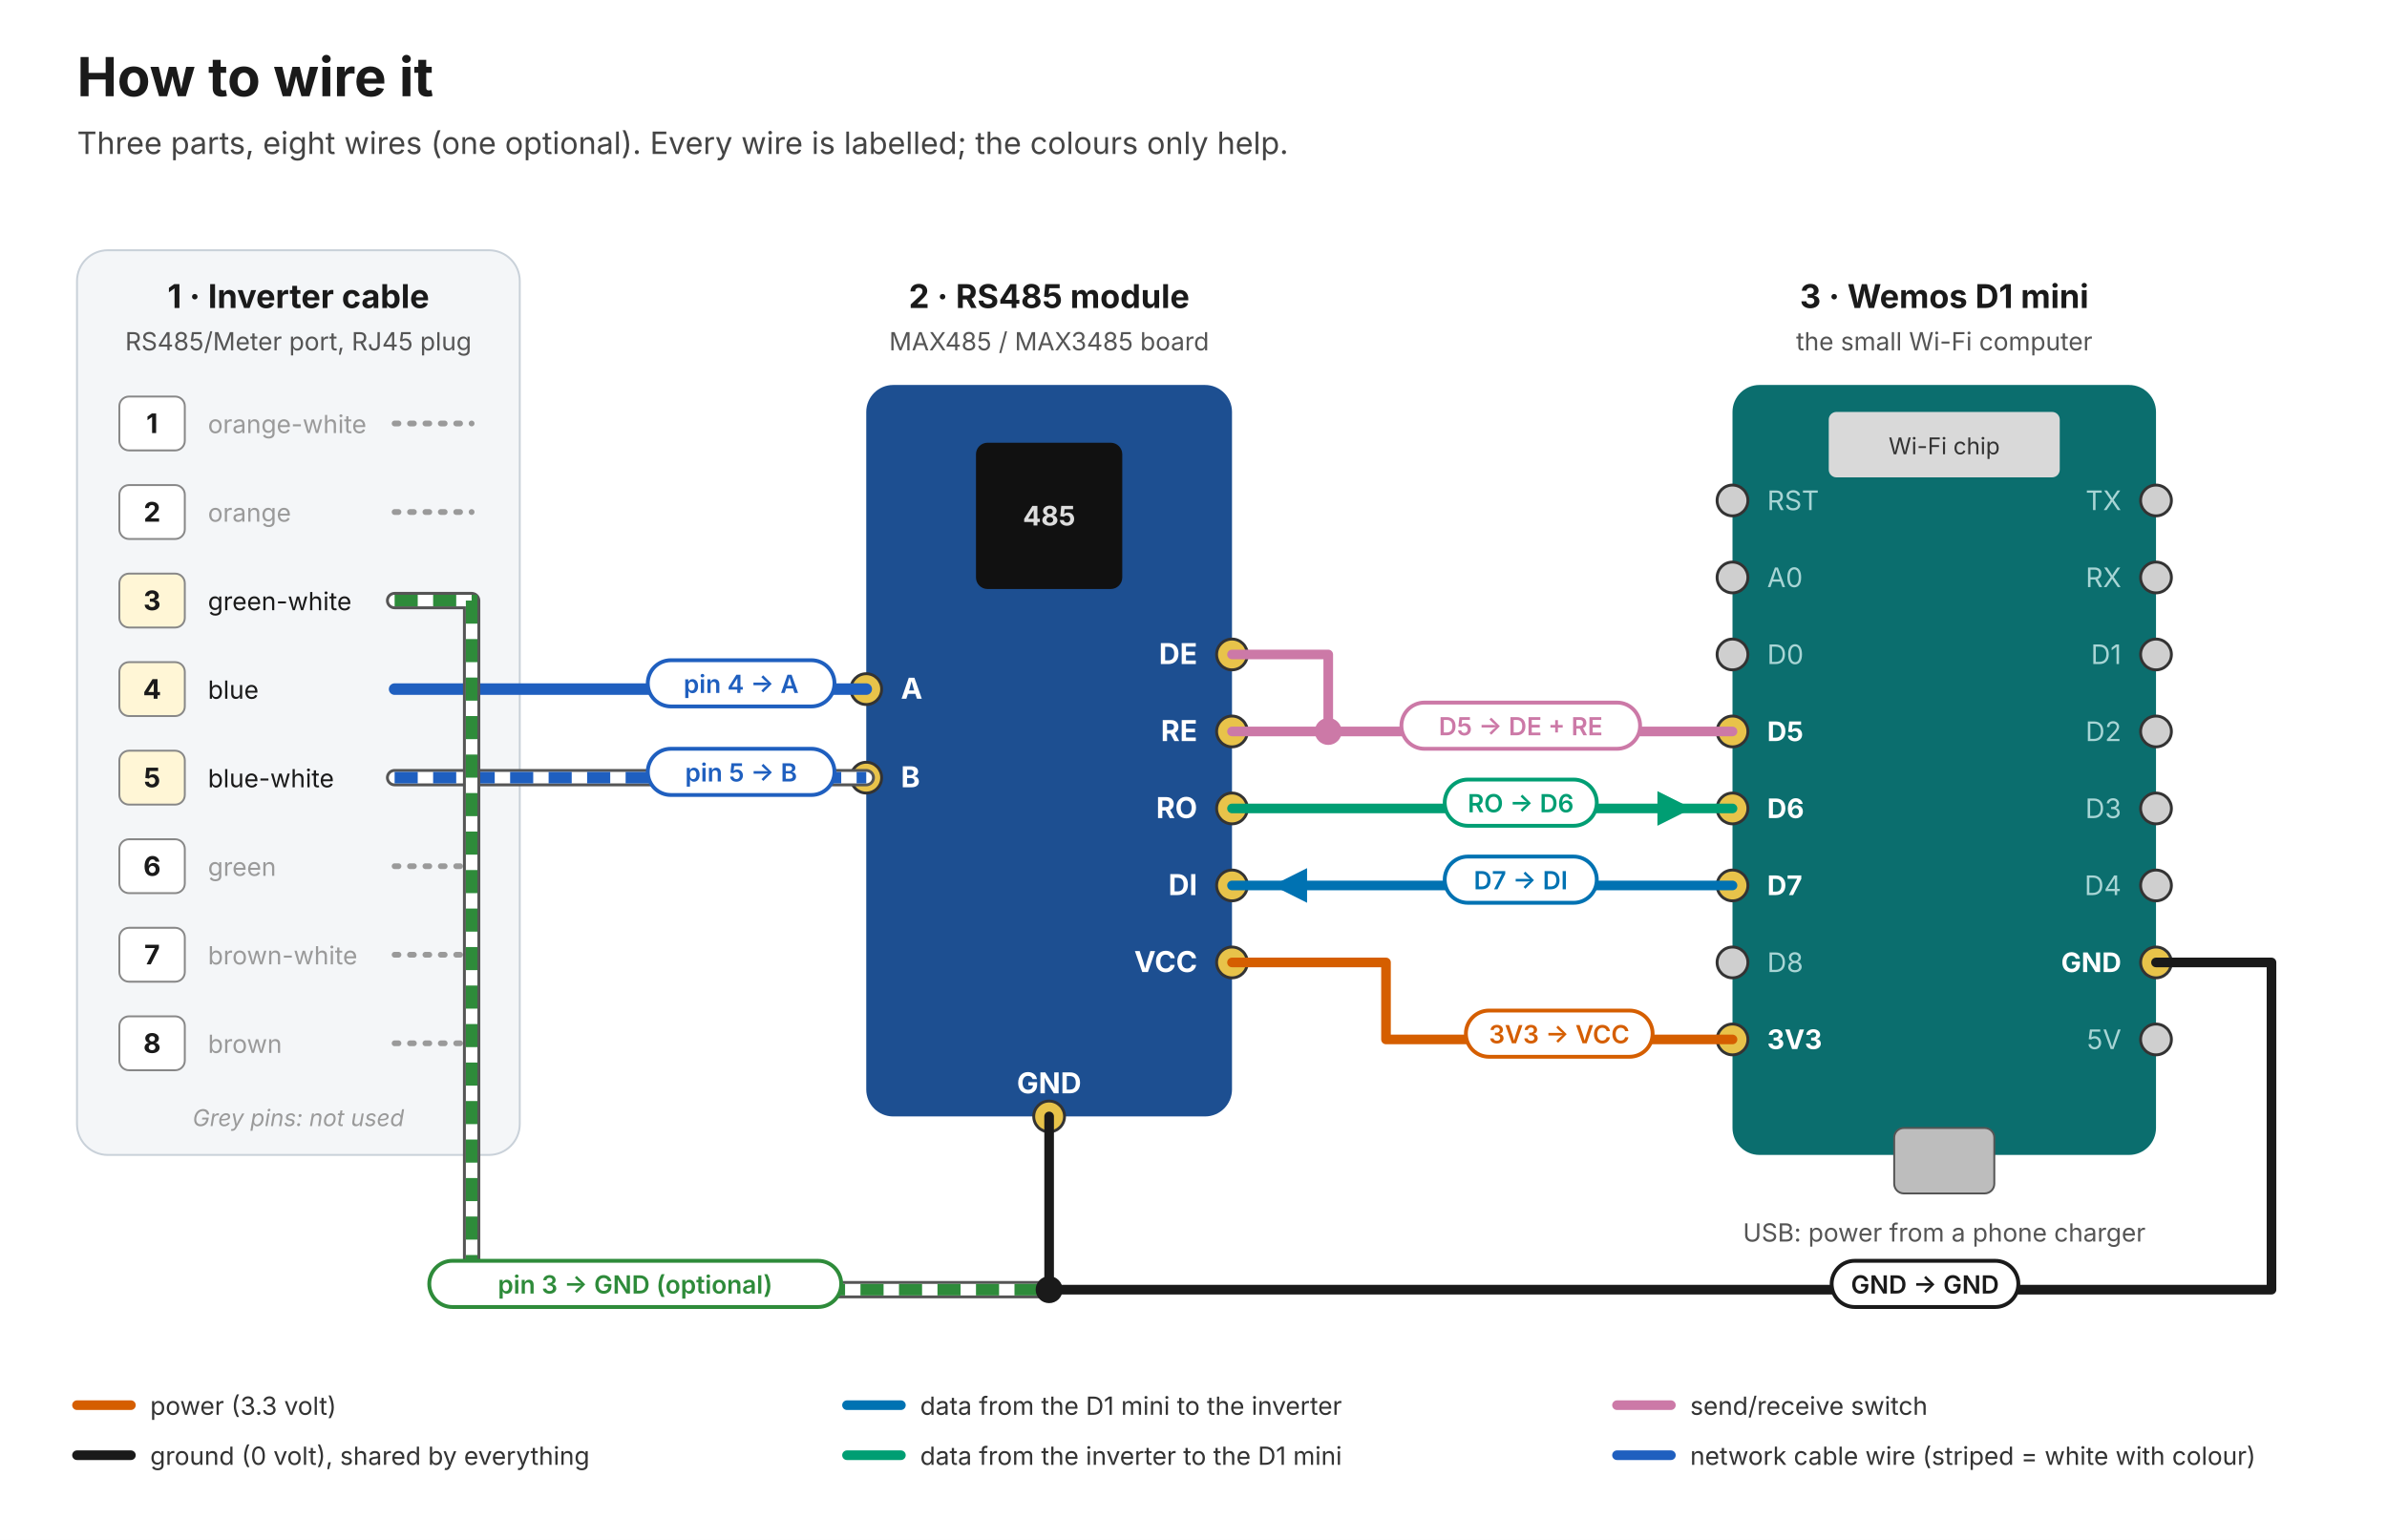
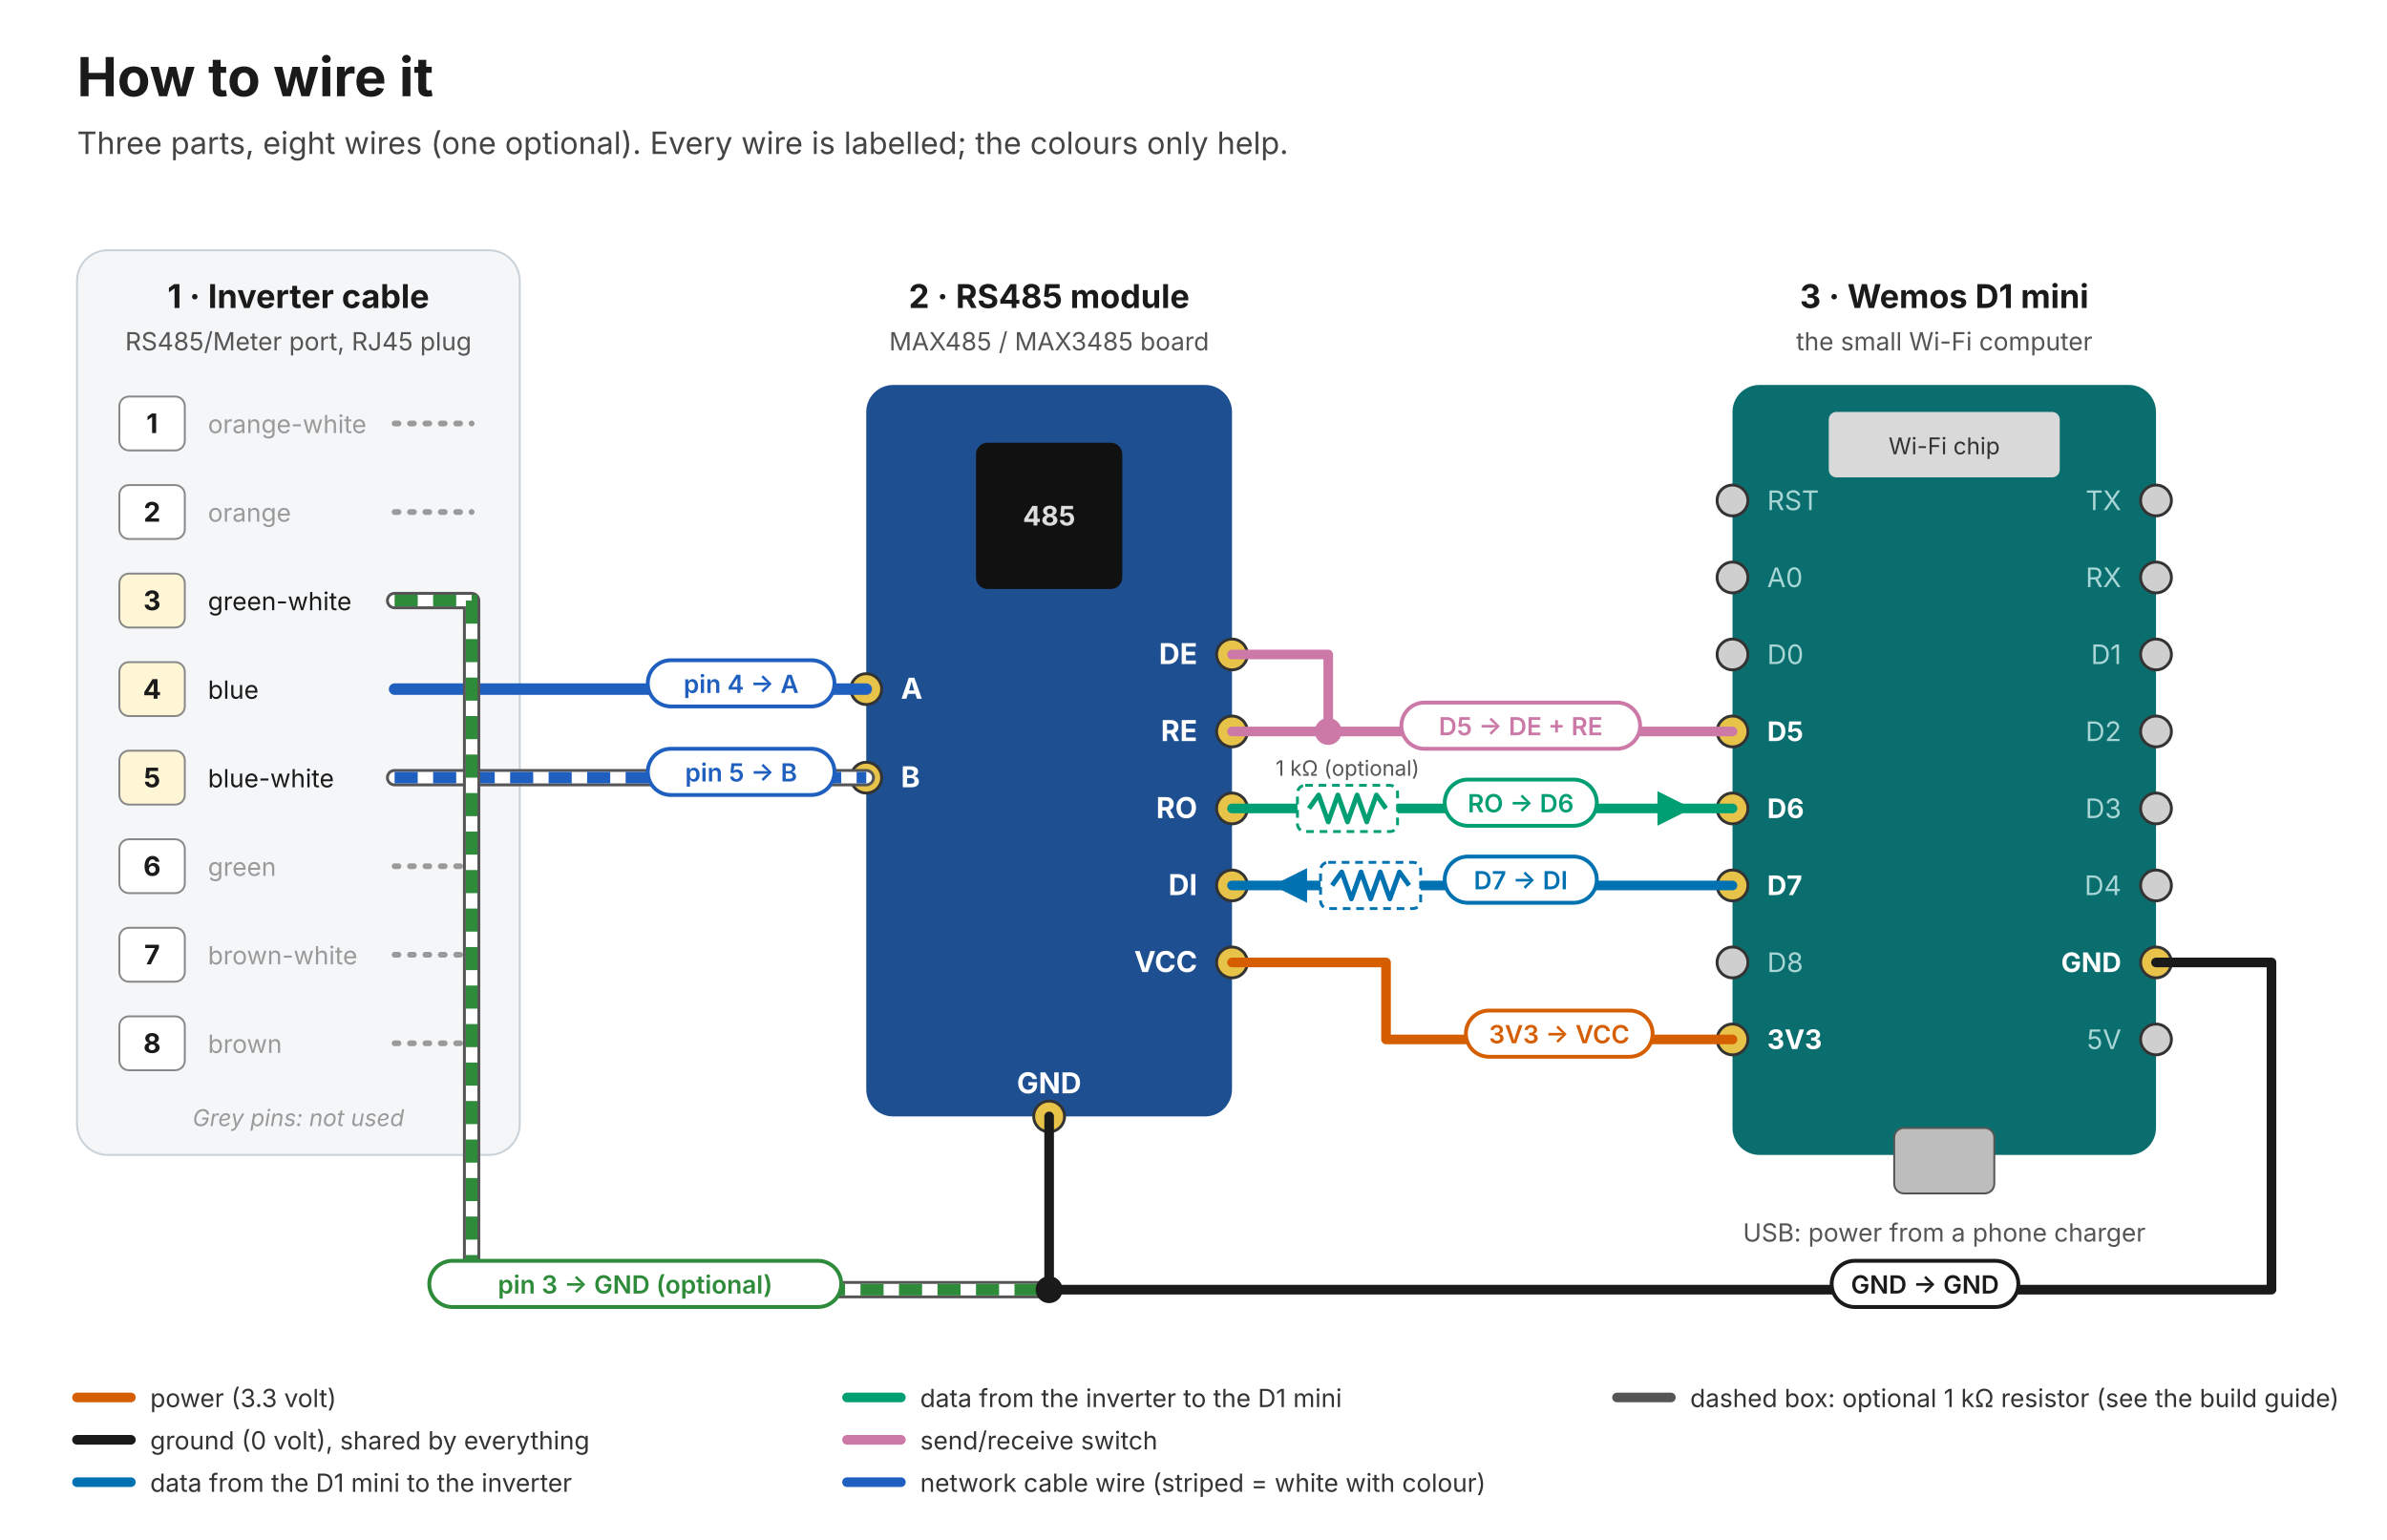
<svg xmlns="http://www.w3.org/2000/svg" width="1240" height="800" viewBox="0 0 1240 800" role="img" aria-labelledby="title desc">
  <rect width="1240" height="800" fill="#ffffff" />
  <text x="40" y="50" font-family="Inter, 'Segoe UI', Helvetica, Arial, sans-serif" font-size="28" font-weight="700" text-anchor="start" fill="#1a1a1a">How to wire it</text>
  <text x="40" y="80" font-family="Inter, 'Segoe UI', Helvetica, Arial, sans-serif" font-size="16" font-weight="normal" text-anchor="start" fill="#444">Three parts, eight wires (one optional). Every wire is labelled; the colours only help.</text>
  <rect x="40" y="130" width="230" height="470" rx="16" fill="#f4f6f8" stroke="#c9d1d9" />
  <text x="155" y="160" font-family="Inter, 'Segoe UI', Helvetica, Arial, sans-serif" font-size="17" font-weight="700" text-anchor="middle" fill="#1a1a1a">1 · Inverter cable</text>
  <text x="155" y="182" font-family="Inter, 'Segoe UI', Helvetica, Arial, sans-serif" font-size="13" font-weight="normal" text-anchor="middle" fill="#555">RS485/Meter port, RJ45 plug</text>
  <rect x="62" y="206" width="34" height="28" rx="5" fill="#ffffff" stroke="#888" />
  <text x="79" y="225" font-family="Inter, 'Segoe UI', Helvetica, Arial, sans-serif" font-size="14" font-weight="700" text-anchor="middle" fill="#1a1a1a">1</text>
  <text x="108" y="225" font-family="Inter, 'Segoe UI', Helvetica, Arial, sans-serif" font-size="13" font-weight="normal" text-anchor="start" fill="#9a9a9a">orange-white</text>
  <path d="M 205 220 L 245 220" fill="none" stroke="#9a9a9a" stroke-width="3" stroke-linecap="round" stroke-linejoin="round" stroke-dasharray="2 6" />
  <rect x="62" y="252" width="34" height="28" rx="5" fill="#ffffff" stroke="#888" />
  <text x="79" y="271" font-family="Inter, 'Segoe UI', Helvetica, Arial, sans-serif" font-size="14" font-weight="700" text-anchor="middle" fill="#1a1a1a">2</text>
  <text x="108" y="271" font-family="Inter, 'Segoe UI', Helvetica, Arial, sans-serif" font-size="13" font-weight="normal" text-anchor="start" fill="#9a9a9a">orange</text>
  <path d="M 205 266 L 245 266" fill="none" stroke="#9a9a9a" stroke-width="3" stroke-linecap="round" stroke-linejoin="round" stroke-dasharray="2 6" />
  <rect x="62" y="298" width="34" height="28" rx="5" fill="#fff6d6" stroke="#888" />
  <text x="79" y="317" font-family="Inter, 'Segoe UI', Helvetica, Arial, sans-serif" font-size="14" font-weight="700" text-anchor="middle" fill="#1a1a1a">3</text>
  <text x="108" y="317" font-family="Inter, 'Segoe UI', Helvetica, Arial, sans-serif" font-size="13" font-weight="normal" text-anchor="start" fill="#1a1a1a">green-white</text>
  <rect x="62" y="344" width="34" height="28" rx="5" fill="#fff6d6" stroke="#888" />
  <text x="79" y="363" font-family="Inter, 'Segoe UI', Helvetica, Arial, sans-serif" font-size="14" font-weight="700" text-anchor="middle" fill="#1a1a1a">4</text>
  <text x="108" y="363" font-family="Inter, 'Segoe UI', Helvetica, Arial, sans-serif" font-size="13" font-weight="normal" text-anchor="start" fill="#1a1a1a">blue</text>
  <rect x="62" y="390" width="34" height="28" rx="5" fill="#fff6d6" stroke="#888" />
  <text x="79" y="409" font-family="Inter, 'Segoe UI', Helvetica, Arial, sans-serif" font-size="14" font-weight="700" text-anchor="middle" fill="#1a1a1a">5</text>
  <text x="108" y="409" font-family="Inter, 'Segoe UI', Helvetica, Arial, sans-serif" font-size="13" font-weight="normal" text-anchor="start" fill="#1a1a1a">blue-white</text>
  <rect x="62" y="436" width="34" height="28" rx="5" fill="#ffffff" stroke="#888" />
  <text x="79" y="455" font-family="Inter, 'Segoe UI', Helvetica, Arial, sans-serif" font-size="14" font-weight="700" text-anchor="middle" fill="#1a1a1a">6</text>
  <text x="108" y="455" font-family="Inter, 'Segoe UI', Helvetica, Arial, sans-serif" font-size="13" font-weight="normal" text-anchor="start" fill="#9a9a9a">green</text>
  <path d="M 205 450 L 245 450" fill="none" stroke="#9a9a9a" stroke-width="3" stroke-linecap="round" stroke-linejoin="round" stroke-dasharray="2 6" />
  <rect x="62" y="482" width="34" height="28" rx="5" fill="#ffffff" stroke="#888" />
  <text x="79" y="501" font-family="Inter, 'Segoe UI', Helvetica, Arial, sans-serif" font-size="14" font-weight="700" text-anchor="middle" fill="#1a1a1a">7</text>
  <text x="108" y="501" font-family="Inter, 'Segoe UI', Helvetica, Arial, sans-serif" font-size="13" font-weight="normal" text-anchor="start" fill="#9a9a9a">brown-white</text>
  <path d="M 205 496 L 245 496" fill="none" stroke="#9a9a9a" stroke-width="3" stroke-linecap="round" stroke-linejoin="round" stroke-dasharray="2 6" />
  <rect x="62" y="528" width="34" height="28" rx="5" fill="#ffffff" stroke="#888" />
  <text x="79" y="547" font-family="Inter, 'Segoe UI', Helvetica, Arial, sans-serif" font-size="14" font-weight="700" text-anchor="middle" fill="#1a1a1a">8</text>
  <text x="108" y="547" font-family="Inter, 'Segoe UI', Helvetica, Arial, sans-serif" font-size="13" font-weight="normal" text-anchor="start" fill="#9a9a9a">brown</text>
  <path d="M 205 542 L 245 542" fill="none" stroke="#9a9a9a" stroke-width="3" stroke-linecap="round" stroke-linejoin="round" stroke-dasharray="2 6" />
  <text x="155" y="585" font-family="Inter, 'Segoe UI', Helvetica, Arial, sans-serif" font-size="12" font-weight="normal" text-anchor="middle" fill="#9a9a9a" font-style="italic">Grey pins: not used</text>
  <rect x="450" y="200" width="190" height="380" rx="14" fill="#1d4f91" />
  <text x="545.0" y="160" font-family="Inter, 'Segoe UI', Helvetica, Arial, sans-serif" font-size="17" font-weight="700" text-anchor="middle" fill="#1a1a1a">2 · RS485 module</text>
  <text x="545.0" y="182" font-family="Inter, 'Segoe UI', Helvetica, Arial, sans-serif" font-size="13" font-weight="normal" text-anchor="middle" fill="#555">MAX485 / MAX3485 board</text>
  <rect x="507.0" y="230" width="76" height="76" rx="6" fill="#111" />
  <text x="545.0" y="273" font-family="Inter, 'Segoe UI', Helvetica, Arial, sans-serif" font-size="14" font-weight="700" text-anchor="middle" fill="#ddd">485</text>
  <circle cx="450" cy="358" r="8" fill="#e8c34a" stroke="#333" stroke-width="1.5" />
  <text x="468" y="363" font-family="Inter, 'Segoe UI', Helvetica, Arial, sans-serif" font-size="15" font-weight="700" text-anchor="start" fill="#ffffff">A</text>
  <circle cx="450" cy="404" r="8" fill="#e8c34a" stroke="#333" stroke-width="1.5" />
  <text x="468" y="409" font-family="Inter, 'Segoe UI', Helvetica, Arial, sans-serif" font-size="15" font-weight="700" text-anchor="start" fill="#ffffff">B</text>
  <circle cx="640" cy="340" r="8" fill="#e8c34a" stroke="#333" stroke-width="1.5" />
  <text x="622" y="345" font-family="Inter, 'Segoe UI', Helvetica, Arial, sans-serif" font-size="15" font-weight="700" text-anchor="end" fill="#ffffff">DE</text>
  <circle cx="640" cy="380" r="8" fill="#e8c34a" stroke="#333" stroke-width="1.5" />
  <text x="622" y="385" font-family="Inter, 'Segoe UI', Helvetica, Arial, sans-serif" font-size="15" font-weight="700" text-anchor="end" fill="#ffffff">RE</text>
  <circle cx="640" cy="420" r="8" fill="#e8c34a" stroke="#333" stroke-width="1.5" />
  <text x="622" y="425" font-family="Inter, 'Segoe UI', Helvetica, Arial, sans-serif" font-size="15" font-weight="700" text-anchor="end" fill="#ffffff">RO</text>
  <circle cx="640" cy="460" r="8" fill="#e8c34a" stroke="#333" stroke-width="1.5" />
  <text x="622" y="465" font-family="Inter, 'Segoe UI', Helvetica, Arial, sans-serif" font-size="15" font-weight="700" text-anchor="end" fill="#ffffff">DI</text>
  <circle cx="640" cy="500" r="8" fill="#e8c34a" stroke="#333" stroke-width="1.5" />
  <text x="622" y="505" font-family="Inter, 'Segoe UI', Helvetica, Arial, sans-serif" font-size="15" font-weight="700" text-anchor="end" fill="#ffffff">VCC</text>
  <circle cx="545.0" cy="580" r="8" fill="#e8c34a" stroke="#333" stroke-width="1.5" />
  <text x="545.0" y="568" font-family="Inter, 'Segoe UI', Helvetica, Arial, sans-serif" font-size="15" font-weight="700" text-anchor="middle" fill="#ffffff">GND</text>
  <rect x="900" y="200" width="220" height="400" rx="14" fill="#0b6e6e" />
  <rect x="950" y="214" width="120" height="34" rx="4" fill="#d9d9d9" />
  <text x="1010.0" y="236" font-family="Inter, 'Segoe UI', Helvetica, Arial, sans-serif" font-size="12" font-weight="normal" text-anchor="middle" fill="#333">Wi-Fi chip</text>
  <rect x="984.0" y="586" width="52" height="34" rx="5" fill="#bdbdbd" stroke="#555" />
  <text x="1010.0" y="645" font-family="Inter, 'Segoe UI', Helvetica, Arial, sans-serif" font-size="13" font-weight="normal" text-anchor="middle" fill="#555">USB: power from a phone charger</text>
  <text x="1010.0" y="160" font-family="Inter, 'Segoe UI', Helvetica, Arial, sans-serif" font-size="17" font-weight="700" text-anchor="middle" fill="#1a1a1a">3 · Wemos D1 mini</text>
  <text x="1010.0" y="182" font-family="Inter, 'Segoe UI', Helvetica, Arial, sans-serif" font-size="13" font-weight="normal" text-anchor="middle" fill="#555">the small Wi-Fi computer</text>
  <circle cx="900" cy="260" r="8" fill="#cfcfcf" stroke="#333" stroke-width="1.5" />
  <text x="918" y="265" font-family="Inter, 'Segoe UI', Helvetica, Arial, sans-serif" font-size="14" font-weight="normal" text-anchor="start" fill="#a8d5d5">RST</text>
  <circle cx="900" cy="300" r="8" fill="#cfcfcf" stroke="#333" stroke-width="1.5" />
  <text x="918" y="305" font-family="Inter, 'Segoe UI', Helvetica, Arial, sans-serif" font-size="14" font-weight="normal" text-anchor="start" fill="#a8d5d5">A0</text>
  <circle cx="900" cy="340" r="8" fill="#cfcfcf" stroke="#333" stroke-width="1.5" />
  <text x="918" y="345" font-family="Inter, 'Segoe UI', Helvetica, Arial, sans-serif" font-size="14" font-weight="normal" text-anchor="start" fill="#a8d5d5">D0</text>
  <circle cx="900" cy="380" r="8" fill="#e8c34a" stroke="#333" stroke-width="1.5" />
  <text x="918" y="385" font-family="Inter, 'Segoe UI', Helvetica, Arial, sans-serif" font-size="14" font-weight="700" text-anchor="start" fill="#ffffff">D5</text>
  <circle cx="900" cy="420" r="8" fill="#e8c34a" stroke="#333" stroke-width="1.5" />
  <text x="918" y="425" font-family="Inter, 'Segoe UI', Helvetica, Arial, sans-serif" font-size="14" font-weight="700" text-anchor="start" fill="#ffffff">D6</text>
  <circle cx="900" cy="460" r="8" fill="#e8c34a" stroke="#333" stroke-width="1.5" />
  <text x="918" y="465" font-family="Inter, 'Segoe UI', Helvetica, Arial, sans-serif" font-size="14" font-weight="700" text-anchor="start" fill="#ffffff">D7</text>
  <circle cx="900" cy="500" r="8" fill="#cfcfcf" stroke="#333" stroke-width="1.5" />
  <text x="918" y="505" font-family="Inter, 'Segoe UI', Helvetica, Arial, sans-serif" font-size="14" font-weight="normal" text-anchor="start" fill="#a8d5d5">D8</text>
  <circle cx="900" cy="540" r="8" fill="#e8c34a" stroke="#333" stroke-width="1.5" />
  <text x="918" y="545" font-family="Inter, 'Segoe UI', Helvetica, Arial, sans-serif" font-size="14" font-weight="700" text-anchor="start" fill="#ffffff">3V3</text>
  <circle cx="1120" cy="260" r="8" fill="#cfcfcf" stroke="#333" stroke-width="1.5" />
  <text x="1102" y="265" font-family="Inter, 'Segoe UI', Helvetica, Arial, sans-serif" font-size="14" font-weight="normal" text-anchor="end" fill="#a8d5d5">TX</text>
  <circle cx="1120" cy="300" r="8" fill="#cfcfcf" stroke="#333" stroke-width="1.5" />
  <text x="1102" y="305" font-family="Inter, 'Segoe UI', Helvetica, Arial, sans-serif" font-size="14" font-weight="normal" text-anchor="end" fill="#a8d5d5">RX</text>
  <circle cx="1120" cy="340" r="8" fill="#cfcfcf" stroke="#333" stroke-width="1.5" />
  <text x="1102" y="345" font-family="Inter, 'Segoe UI', Helvetica, Arial, sans-serif" font-size="14" font-weight="normal" text-anchor="end" fill="#a8d5d5">D1</text>
  <circle cx="1120" cy="380" r="8" fill="#cfcfcf" stroke="#333" stroke-width="1.5" />
  <text x="1102" y="385" font-family="Inter, 'Segoe UI', Helvetica, Arial, sans-serif" font-size="14" font-weight="normal" text-anchor="end" fill="#a8d5d5">D2</text>
  <circle cx="1120" cy="420" r="8" fill="#cfcfcf" stroke="#333" stroke-width="1.5" />
  <text x="1102" y="425" font-family="Inter, 'Segoe UI', Helvetica, Arial, sans-serif" font-size="14" font-weight="normal" text-anchor="end" fill="#a8d5d5">D3</text>
  <circle cx="1120" cy="460" r="8" fill="#cfcfcf" stroke="#333" stroke-width="1.5" />
  <text x="1102" y="465" font-family="Inter, 'Segoe UI', Helvetica, Arial, sans-serif" font-size="14" font-weight="normal" text-anchor="end" fill="#a8d5d5">D4</text>
  <circle cx="1120" cy="500" r="8" fill="#e8c34a" stroke="#333" stroke-width="1.5" />
  <text x="1102" y="505" font-family="Inter, 'Segoe UI', Helvetica, Arial, sans-serif" font-size="14" font-weight="700" text-anchor="end" fill="#ffffff">GND</text>
  <circle cx="1120" cy="540" r="8" fill="#cfcfcf" stroke="#333" stroke-width="1.5" />
  <text x="1102" y="545" font-family="Inter, 'Segoe UI', Helvetica, Arial, sans-serif" font-size="14" font-weight="normal" text-anchor="end" fill="#a8d5d5">5V</text>
  <path d="M 640 340 L 690 340 L 690 380" fill="none" stroke="#CC79A7" stroke-width="5" stroke-linecap="round" stroke-linejoin="round" />
  <path d="M 640 380 L 900 380" fill="none" stroke="#CC79A7" stroke-width="5" stroke-linecap="round" stroke-linejoin="round" />
  <circle cx="690" cy="380" r="7" fill="#CC79A7" />
  <rect x="728.0" y="365" width="124" height="24" rx="12" fill="#ffffff" stroke="#CC79A7" stroke-width="2" />
  <text x="790.0" y="382" font-family="Inter, 'Segoe UI', Helvetica, Arial, sans-serif" font-size="13" font-weight="600" text-anchor="middle" fill="#CC79A7">D5 → DE + RE</text>
  <path d="M 640 420 L 900 420" fill="none" stroke="#009E73" stroke-width="5" stroke-linecap="round" stroke-linejoin="round" />
  <polygon points="879,420 861,411 861,429" fill="#009E73" />
  <rect x="750.5" y="405" width="79" height="24" rx="12" fill="#ffffff" stroke="#009E73" stroke-width="2" />
  <text x="790.0" y="422" font-family="Inter, 'Segoe UI', Helvetica, Arial, sans-serif" font-size="13" font-weight="600" text-anchor="middle" fill="#009E73">RO → D6</text>
+   <rect x="674" y="408" width="52" height="24" rx="4" fill="#ffffff" stroke="#009E73" stroke-width="1.5" stroke-dasharray="4 3" />
+   <polyline points="680,420 685,413 690,427 695,413 700,427 705,413 710,427 715,413 720,420" fill="none" stroke="#009E73" stroke-width="2.5" stroke-linejoin="round" />
+   <text x="700" y="403" font-family="Inter, 'Segoe UI', Helvetica, Arial, sans-serif" font-size="11" font-weight="normal" text-anchor="middle" fill="#555">1 kΩ (optional)</text>
  <path d="M 640 460 L 900 460" fill="none" stroke="#0072B2" stroke-width="5" stroke-linecap="round" stroke-linejoin="round" />
  <polygon points="661,460 679,451 679,469" fill="#0072B2" />
  <rect x="750.5" y="445" width="79" height="24" rx="12" fill="#ffffff" stroke="#0072B2" stroke-width="2" />
  <text x="790.0" y="462" font-family="Inter, 'Segoe UI', Helvetica, Arial, sans-serif" font-size="13" font-weight="600" text-anchor="middle" fill="#0072B2">D7 → DI</text>
+   <rect x="686" y="448" width="52" height="24" rx="4" fill="#ffffff" stroke="#0072B2" stroke-width="1.5" stroke-dasharray="4 3" />
+   <polyline points="692,460 697,453 702,467 707,453 712,467 717,453 722,467 727,453 732,460" fill="none" stroke="#0072B2" stroke-width="2.5" stroke-linejoin="round" />
+   <text x="712" y="443" font-family="Inter, 'Segoe UI', Helvetica, Arial, sans-serif" font-size="11" font-weight="normal" text-anchor="middle" fill="#555" />
  <path d="M 640 500 L 720 500 L 720 540 L 900 540" fill="none" stroke="#D55E00" stroke-width="5" stroke-linecap="round" stroke-linejoin="round" />
  <rect x="761.5" y="525" width="97" height="24" rx="12" fill="#ffffff" stroke="#D55E00" stroke-width="2" />
  <text x="810.0" y="542" font-family="Inter, 'Segoe UI', Helvetica, Arial, sans-serif" font-size="13" font-weight="600" text-anchor="middle" fill="#D55E00">3V3 → VCC</text>
  <path d="M 545.0 580 L 545.0 670 L 1180 670 L 1180 500 L 1120 500" fill="none" stroke="#1a1a1a" stroke-width="5" stroke-linecap="round" stroke-linejoin="round" />
  <rect x="951.5" y="655" width="97" height="24" rx="12" fill="#ffffff" stroke="#1a1a1a" stroke-width="2" />
  <text x="1000.0" y="672" font-family="Inter, 'Segoe UI', Helvetica, Arial, sans-serif" font-size="13" font-weight="600" text-anchor="middle" fill="#1a1a1a">GND → GND</text>
  <path d="M 205 358 L 450 358" fill="none" stroke="#1f5fbf" stroke-width="6" stroke-linecap="round" stroke-linejoin="round" />
  <rect x="336.5" y="343" width="97" height="24" rx="12" fill="#ffffff" stroke="#1f5fbf" stroke-width="2" />
  <text x="385.0" y="360" font-family="Inter, 'Segoe UI', Helvetica, Arial, sans-serif" font-size="13" font-weight="600" text-anchor="middle" fill="#1f5fbf">pin 4 → A</text>
  <path d="M 205 404 L 450 404" fill="none" stroke="#555555" stroke-width="9" stroke-linecap="round" stroke-linejoin="round" />
  <path d="M 205 404 L 450 404" fill="none" stroke="#ffffff" stroke-width="6" stroke-linecap="round" stroke-linejoin="round" />
  <path d="M 205 404 L 450 404" fill="none" stroke="#1f5fbf" stroke-width="6" stroke-dasharray="12 8" />
  <rect x="336.5" y="389" width="97" height="24" rx="12" fill="#ffffff" stroke="#1f5fbf" stroke-width="2" />
  <text x="385.0" y="406" font-family="Inter, 'Segoe UI', Helvetica, Arial, sans-serif" font-size="13" font-weight="600" text-anchor="middle" fill="#1f5fbf">pin 5 → B</text>
  <path d="M 205 312 L 245 312 L 245 670 L 545.0 670" fill="none" stroke="#555555" stroke-width="9" stroke-linecap="round" stroke-linejoin="round" />
  <path d="M 205 312 L 245 312 L 245 670 L 545.0 670" fill="none" stroke="#ffffff" stroke-width="6" stroke-linecap="round" stroke-linejoin="round" />
  <path d="M 205 312 L 245 312 L 245 670 L 545.0 670" fill="none" stroke="#2e8b3a" stroke-width="6" stroke-dasharray="12 8" />
  <circle cx="545.0" cy="670" r="7" fill="#1a1a1a" />
  <rect x="223.0" y="655" width="214" height="24" rx="12" fill="#ffffff" stroke="#2e8b3a" stroke-width="2" />
  <text x="330.0" y="672" font-family="Inter, 'Segoe UI', Helvetica, Arial, sans-serif" font-size="13" font-weight="600" text-anchor="middle" fill="#2e8b3a">pin 3 → GND (optional)</text>
-   <line x1="40" y1="730" x2="68" y2="730" stroke="#D55E00" stroke-width="5" stroke-linecap="round" />
-   <text x="78" y="735" font-family="Inter, 'Segoe UI', Helvetica, Arial, sans-serif" font-size="13" font-weight="normal" text-anchor="start" fill="#333">power (3.3 volt)</text>
-   <line x1="40" y1="756" x2="68" y2="756" stroke="#1a1a1a" stroke-width="5" stroke-linecap="round" />
-   <text x="78" y="761" font-family="Inter, 'Segoe UI', Helvetica, Arial, sans-serif" font-size="13" font-weight="normal" text-anchor="start" fill="#333">ground (0 volt), shared by everything</text>
-   <line x1="440" y1="730" x2="468" y2="730" stroke="#0072B2" stroke-width="5" stroke-linecap="round" />
-   <text x="478" y="735" font-family="Inter, 'Segoe UI', Helvetica, Arial, sans-serif" font-size="13" font-weight="normal" text-anchor="start" fill="#333">data from the D1 mini to the inverter</text>
-   <line x1="440" y1="756" x2="468" y2="756" stroke="#009E73" stroke-width="5" stroke-linecap="round" />
-   <text x="478" y="761" font-family="Inter, 'Segoe UI', Helvetica, Arial, sans-serif" font-size="13" font-weight="normal" text-anchor="start" fill="#333">data from the inverter to the D1 mini</text>
-   <line x1="840" y1="730" x2="868" y2="730" stroke="#CC79A7" stroke-width="5" stroke-linecap="round" />
-   <text x="878" y="735" font-family="Inter, 'Segoe UI', Helvetica, Arial, sans-serif" font-size="13" font-weight="normal" text-anchor="start" fill="#333">send/receive switch</text>
-   <line x1="840" y1="756" x2="868" y2="756" stroke="#1f5fbf" stroke-width="5" stroke-linecap="round" />
-   <text x="878" y="761" font-family="Inter, 'Segoe UI', Helvetica, Arial, sans-serif" font-size="13" font-weight="normal" text-anchor="start" fill="#333">network cable wire (striped = white with colour)</text>
+   <line x1="40" y1="726" x2="68" y2="726" stroke="#D55E00" stroke-width="5" stroke-linecap="round" />
+   <text x="78" y="731" font-family="Inter, 'Segoe UI', Helvetica, Arial, sans-serif" font-size="13" font-weight="normal" text-anchor="start" fill="#333">power (3.3 volt)</text>
+   <line x1="40" y1="748" x2="68" y2="748" stroke="#1a1a1a" stroke-width="5" stroke-linecap="round" />
+   <text x="78" y="753" font-family="Inter, 'Segoe UI', Helvetica, Arial, sans-serif" font-size="13" font-weight="normal" text-anchor="start" fill="#333">ground (0 volt), shared by everything</text>
+   <line x1="40" y1="770" x2="68" y2="770" stroke="#0072B2" stroke-width="5" stroke-linecap="round" />
+   <text x="78" y="775" font-family="Inter, 'Segoe UI', Helvetica, Arial, sans-serif" font-size="13" font-weight="normal" text-anchor="start" fill="#333">data from the D1 mini to the inverter</text>
+   <line x1="440" y1="726" x2="468" y2="726" stroke="#009E73" stroke-width="5" stroke-linecap="round" />
+   <text x="478" y="731" font-family="Inter, 'Segoe UI', Helvetica, Arial, sans-serif" font-size="13" font-weight="normal" text-anchor="start" fill="#333">data from the inverter to the D1 mini</text>
+   <line x1="440" y1="748" x2="468" y2="748" stroke="#CC79A7" stroke-width="5" stroke-linecap="round" />
+   <text x="478" y="753" font-family="Inter, 'Segoe UI', Helvetica, Arial, sans-serif" font-size="13" font-weight="normal" text-anchor="start" fill="#333">send/receive switch</text>
+   <line x1="440" y1="770" x2="468" y2="770" stroke="#1f5fbf" stroke-width="5" stroke-linecap="round" />
+   <text x="478" y="775" font-family="Inter, 'Segoe UI', Helvetica, Arial, sans-serif" font-size="13" font-weight="normal" text-anchor="start" fill="#333">network cable wire (striped = white with colour)</text>
+   <line x1="840" y1="726" x2="868" y2="726" stroke="#555555" stroke-width="5" stroke-linecap="round" />
+   <text x="878" y="731" font-family="Inter, 'Segoe UI', Helvetica, Arial, sans-serif" font-size="13" font-weight="normal" text-anchor="start" fill="#333">dashed box: optional 1 kΩ resistor (see the build guide)</text>
</svg>
